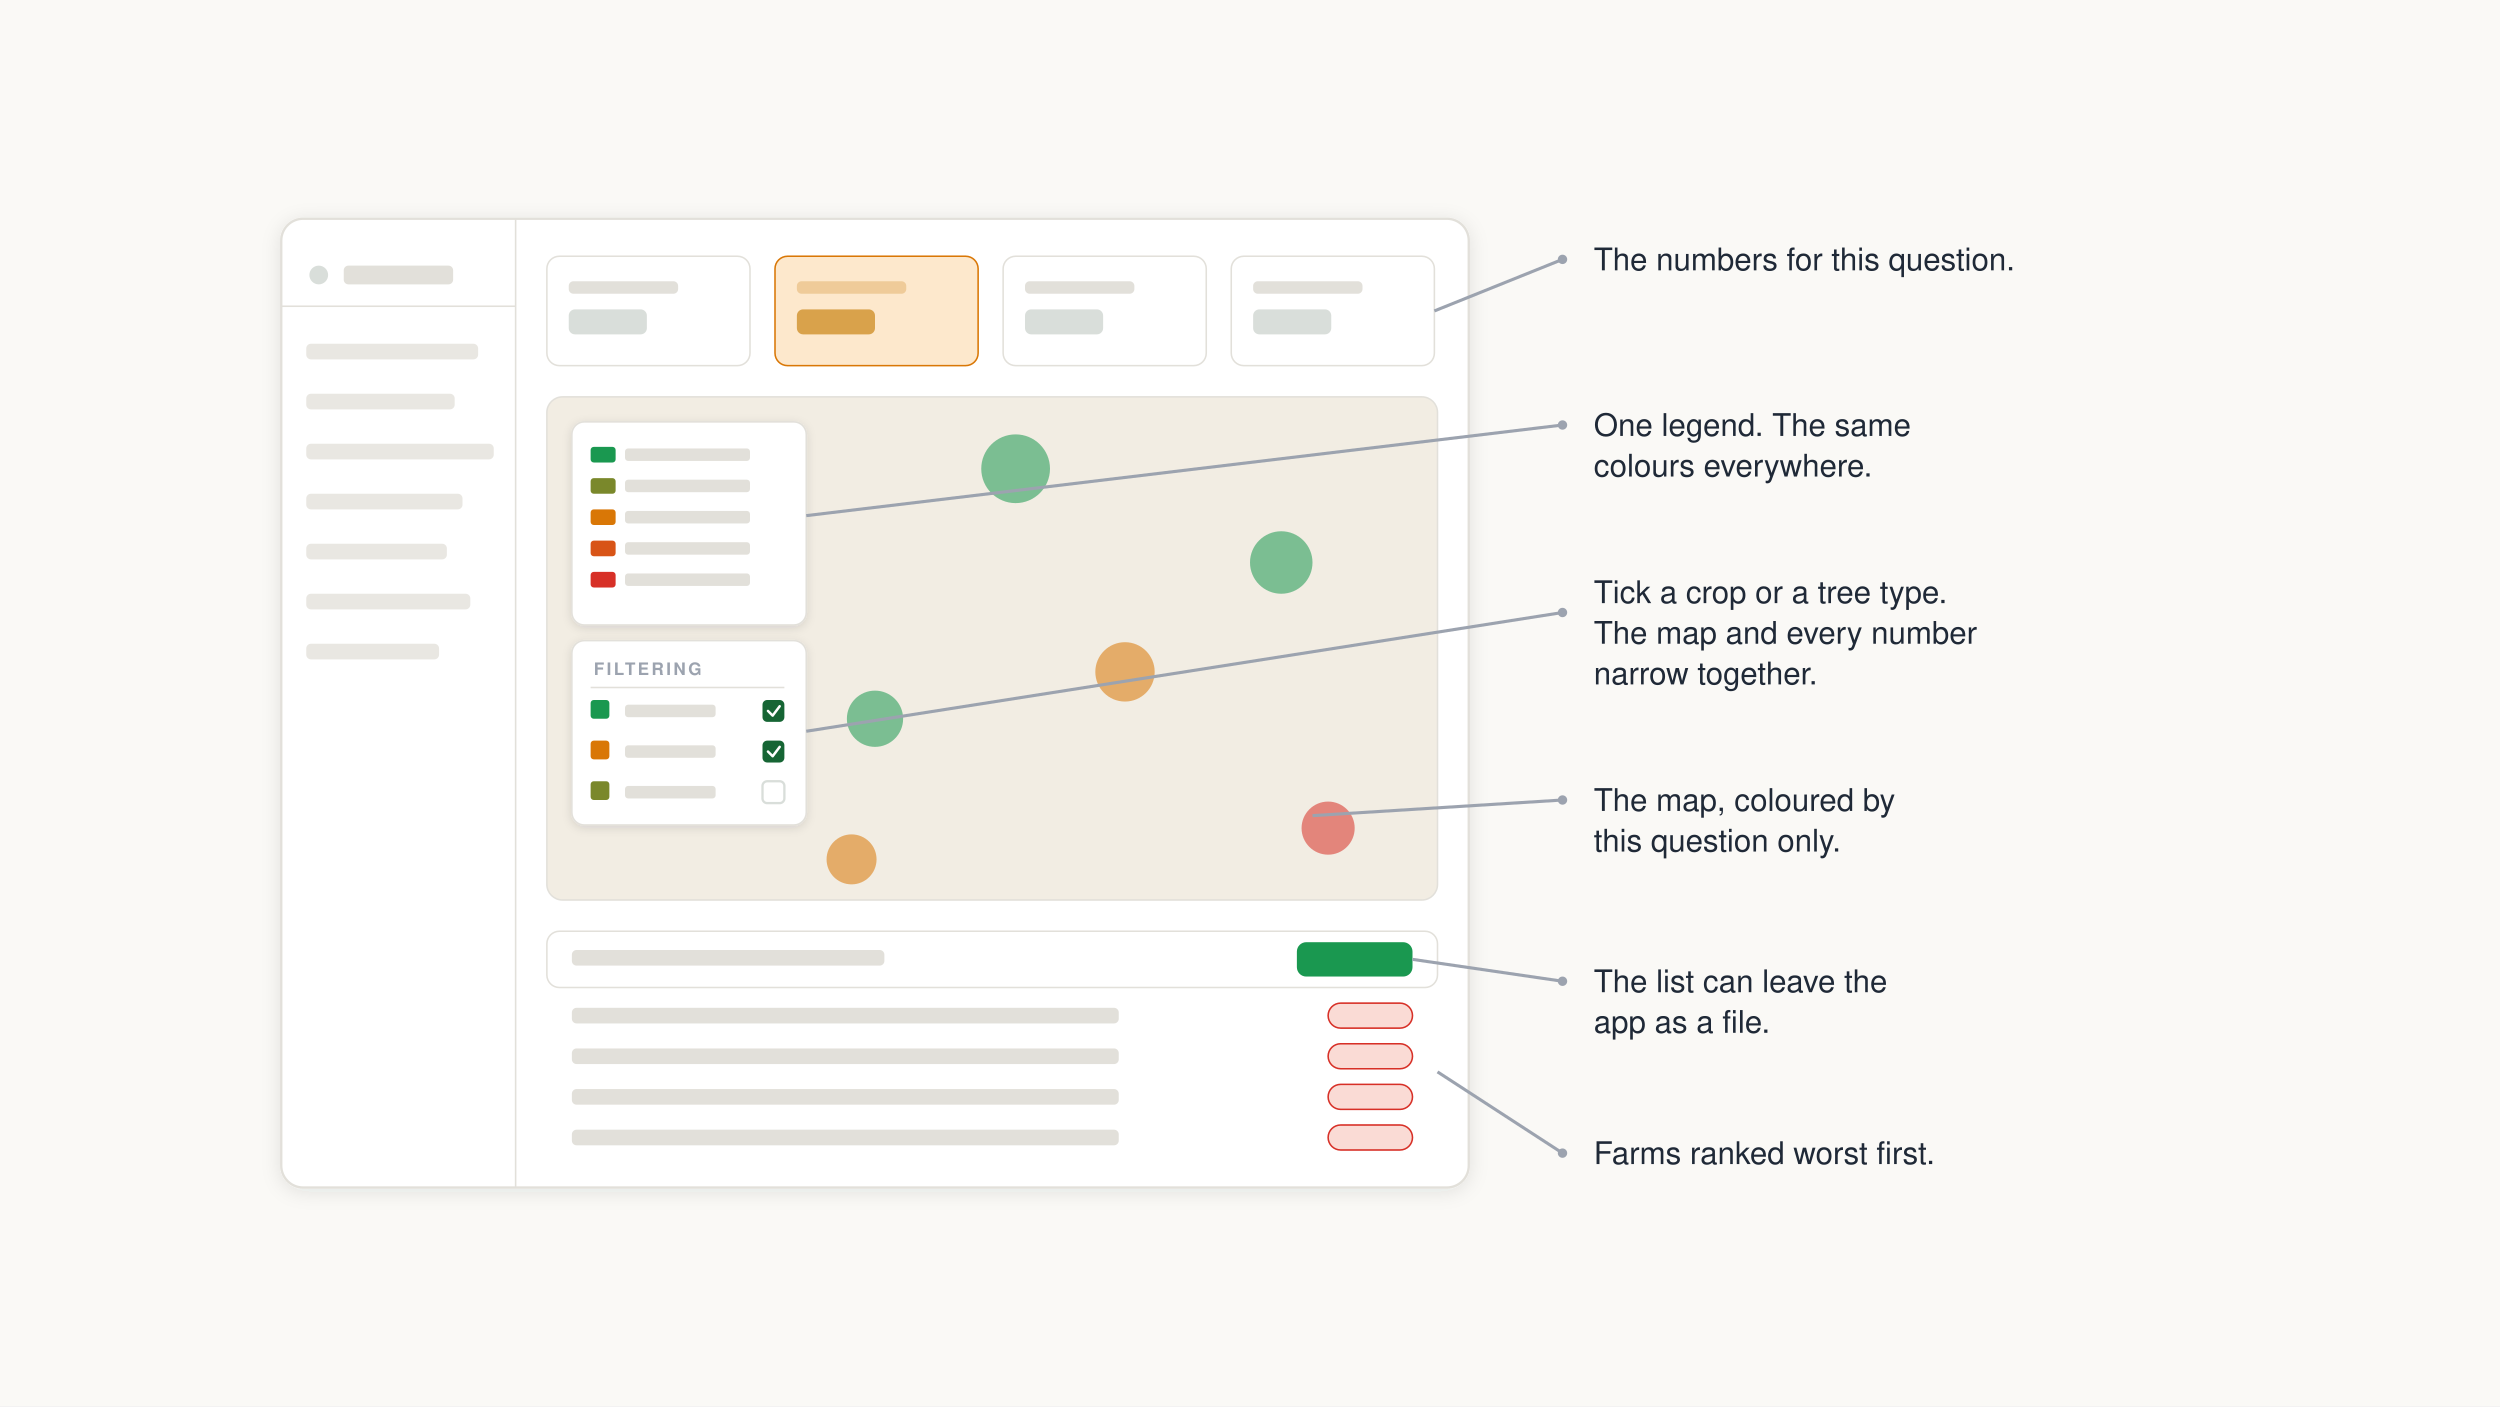
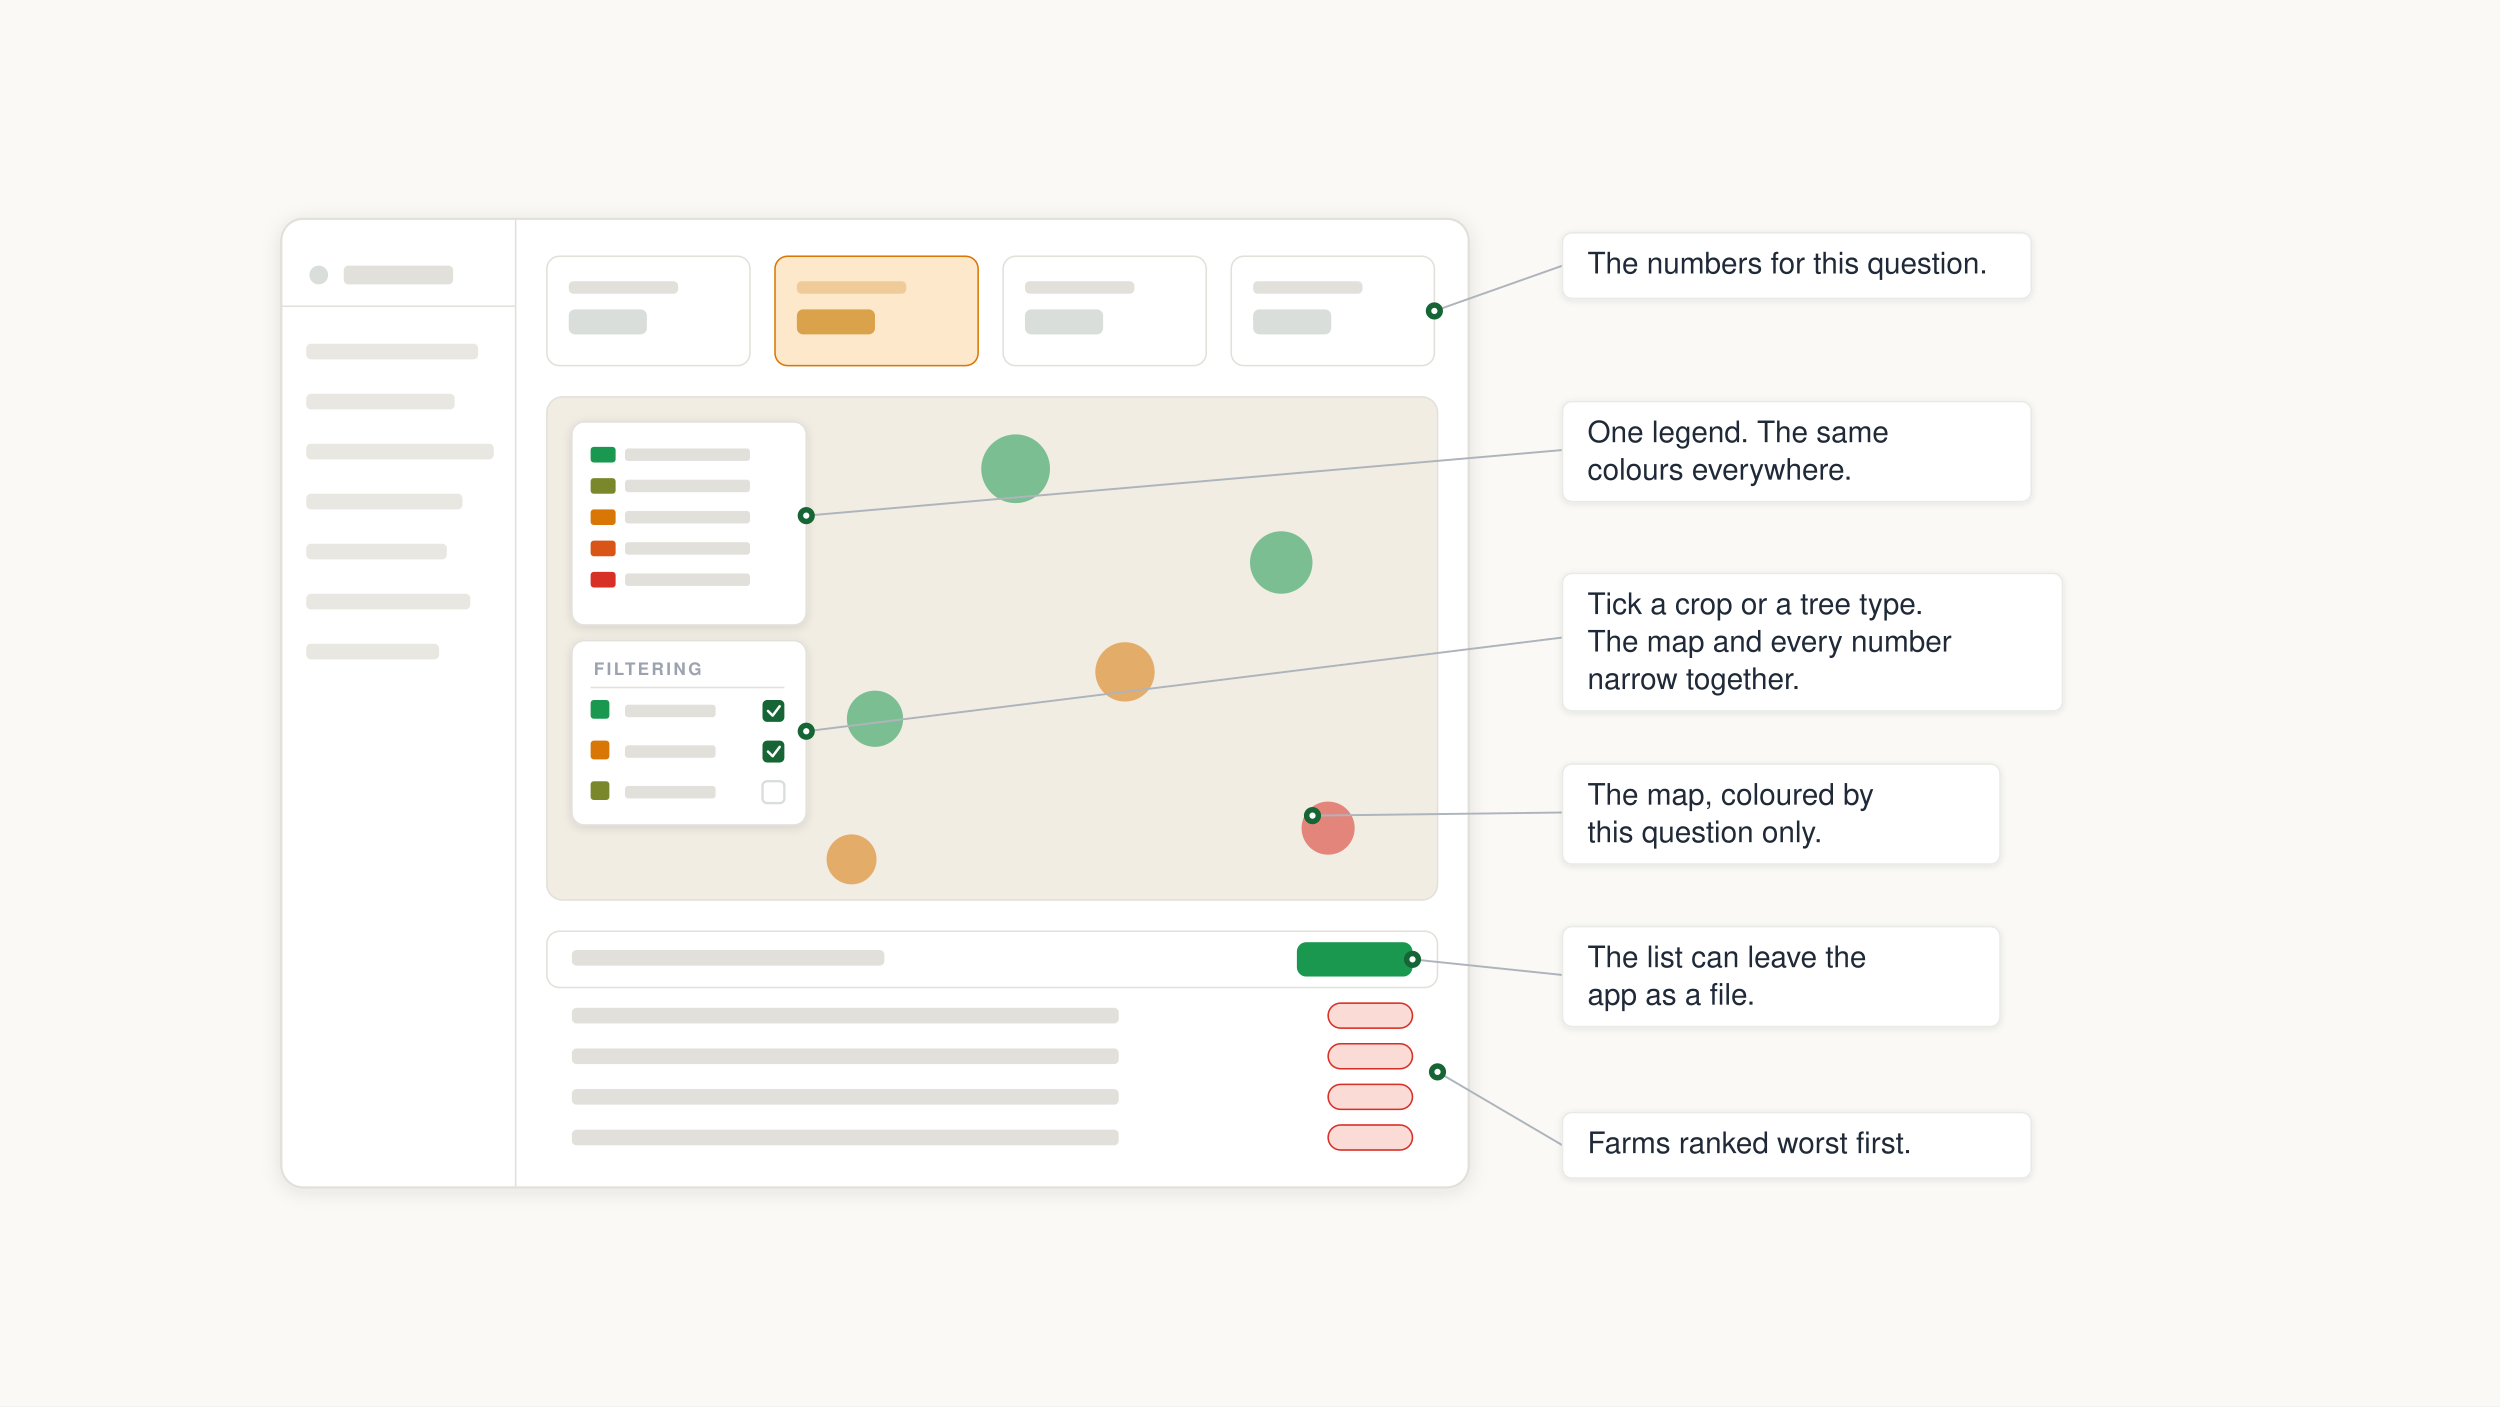
<svg xmlns="http://www.w3.org/2000/svg" width="1600" height="900" viewBox="0 0 1600 900">
  <defs>
    <filter id="softShadowM" x="-20%" y="-20%" width="140%" height="140%">
      <feDropShadow dx="0" dy="2" stdDeviation="6" flood-color="#1F2937" flood-opacity="0.10" />
    </filter>
    <filter id="softShadowL" x="-30%" y="-30%" width="160%" height="160%">
      <feDropShadow dx="0" dy="1.5" stdDeviation="3" flood-color="#1F2937" flood-opacity="0.12" />
+     </filter>
+     <filter id="chipShadowM" x="-40%" y="-40%" width="180%" height="180%">
+       <feDropShadow dx="0" dy="1" stdDeviation="2" flood-color="#1F2937" flood-opacity="0.10" />
    </filter>
  </defs>
  <rect x="0" y="0" width="1600" height="900" fill="#FAF9F6" />
  <rect x="180" y="140" width="760" height="620" rx="14" fill="#FFFFFF" stroke="#E2E0DA" stroke-width="1.5" filter="url(#softShadowM)" />
  <line x1="330" y1="140" x2="330" y2="760" stroke="#E2E0DA" stroke-width="1" />
  <circle cx="204" cy="176" r="6" fill="#D9DEDA" />
  <rect x="220" y="170" width="70" height="12" rx="3" fill="#E2E0DA" />
  <line x1="180" y1="196" x2="330" y2="196" stroke="#E2E0DA" stroke-width="1" />
  <rect x="196" y="220" width="110" height="10" rx="3" fill="#E9E7E2" />
  <rect x="196" y="252" width="95" height="10" rx="3" fill="#E9E7E2" />
  <rect x="196" y="284" width="120" height="10" rx="3" fill="#E9E7E2" />
  <rect x="196" y="316" width="100" height="10" rx="3" fill="#E9E7E2" />
  <rect x="196" y="348" width="90" height="10" rx="3" fill="#E9E7E2" />
  <rect x="196" y="380" width="105" height="10" rx="3" fill="#E9E7E2" />
  <rect x="196" y="412" width="85" height="10" rx="3" fill="#E9E7E2" />
  <rect x="350" y="164" width="130" height="70" rx="8" fill="#FFFFFF" stroke="#E2E0DA" stroke-width="1" />
  <rect x="364" y="180" width="70" height="8" rx="3" fill="#E2E0DA" />
  <rect x="364" y="198" width="50" height="16" rx="4" fill="#D9DEDA" />
  <rect x="496" y="164" width="130" height="70" rx="8" fill="#FDE8CC" stroke="#D97706" stroke-width="1" />
  <rect x="510" y="180" width="70" height="8" rx="3" fill="#EFCB99" />
  <rect x="510" y="198" width="50" height="16" rx="4" fill="#D9A24B" />
  <rect x="642" y="164" width="130" height="70" rx="8" fill="#FFFFFF" stroke="#E2E0DA" stroke-width="1" />
  <rect x="656" y="180" width="70" height="8" rx="3" fill="#E2E0DA" />
  <rect x="656" y="198" width="50" height="16" rx="4" fill="#D9DEDA" />
  <rect x="788" y="164" width="130" height="70" rx="8" fill="#FFFFFF" stroke="#E2E0DA" stroke-width="1" />
  <rect x="802" y="180" width="70" height="8" rx="3" fill="#E2E0DA" />
  <rect x="802" y="198" width="50" height="16" rx="4" fill="#D9DEDA" />
  <rect x="350" y="254" width="570" height="322" rx="10" fill="#F2EDE3" stroke="#E2E0DA" stroke-width="1" />
  <circle cx="650" cy="300" r="22" fill="#1A9850" opacity="0.55" />
  <circle cx="560" cy="460" r="18" fill="#1A9850" opacity="0.55" />
  <circle cx="820" cy="360" r="20" fill="#1A9850" opacity="0.55" />
  <circle cx="720" cy="430" r="19" fill="#D97706" opacity="0.55" />
  <circle cx="545" cy="550" r="16" fill="#D97706" opacity="0.55" />
  <circle cx="850" cy="530" r="17" fill="#D73027" opacity="0.55" />
  <rect x="366" y="270" width="150" height="130" rx="8" fill="#FFFFFF" stroke="#E2E0DA" stroke-width="1" filter="url(#softShadowL)" />
  <rect x="378" y="286" width="16" height="10" rx="2" fill="#1A9850" />
  <rect x="400" y="287" width="80" height="8" rx="2" fill="#E2E0DA" />
  <rect x="378" y="306" width="16" height="10" rx="2" fill="#7A882B" />
  <rect x="400" y="307" width="80" height="8" rx="2" fill="#E2E0DA" />
  <rect x="378" y="326" width="16" height="10" rx="2" fill="#D97706" />
  <rect x="400" y="327" width="80" height="8" rx="2" fill="#E2E0DA" />
  <rect x="378" y="346" width="16" height="10" rx="2" fill="#D85417" />
  <rect x="400" y="347" width="80" height="8" rx="2" fill="#E2E0DA" />
  <rect x="378" y="366" width="16" height="10" rx="2" fill="#D73027" />
  <rect x="400" y="367" width="80" height="8" rx="2" fill="#E2E0DA" />
  <rect x="366" y="410" width="150" height="118" rx="8" fill="#FFFFFF" stroke="#E2E0DA" stroke-width="1" filter="url(#softShadowL)" />
  <text x="380" y="432" font-family="Helvetica, Arial, sans-serif" font-size="11" font-weight="700" letter-spacing="1.5" fill="#9CA3AF">FILTERING</text>
  <line x1="378" y1="440" x2="502" y2="440" stroke="#E2E0DA" stroke-width="1" />
  <rect x="378" y="448" width="12" height="12" rx="2" fill="#1A9850" />
  <rect x="400" y="451" width="58" height="8" rx="2" fill="#E2E0DA" />
  <rect x="488" y="448" width="14" height="14" rx="3" fill="#166534" />
  <path d="M 491.5 455 L 494.5 458 L 499 452" fill="none" stroke="#FFFFFF" stroke-width="1.6" stroke-linecap="round" stroke-linejoin="round" />
  <rect x="378" y="474" width="12" height="12" rx="2" fill="#D97706" />
  <rect x="400" y="477" width="58" height="8" rx="2" fill="#E2E0DA" />
  <rect x="488" y="474" width="14" height="14" rx="3" fill="#166534" />
  <path d="M 491.5 481 L 494.5 484 L 499 478" fill="none" stroke="#FFFFFF" stroke-width="1.6" stroke-linecap="round" stroke-linejoin="round" />
  <rect x="378" y="500" width="12" height="12" rx="2" fill="#7A882B" />
  <rect x="400" y="503" width="58" height="8" rx="2" fill="#E2E0DA" />
  <rect x="488" y="500" width="14" height="14" rx="3" fill="#FFFFFF" stroke="#D9DEDA" stroke-width="1.5" />
  <rect x="350" y="596" width="570" height="36" rx="8" fill="#FFFFFF" stroke="#E2E0DA" stroke-width="1" />
  <rect x="366" y="608" width="200" height="10" rx="3" fill="#E2E0DA" />
  <rect x="830" y="603" width="74" height="22" rx="6" fill="#1A9850" />
  <rect x="366" y="645" width="350" height="10" rx="3" fill="#E2E0DA" />
  <rect x="850" y="642" width="54" height="16" rx="8" fill="#FADBD5" stroke="#D73027" stroke-width="1" />
  <rect x="366" y="671" width="350" height="10" rx="3" fill="#E2E0DA" />
  <rect x="850" y="668" width="54" height="16" rx="8" fill="#FADBD5" stroke="#D73027" stroke-width="1" />
  <rect x="366" y="697" width="350" height="10" rx="3" fill="#E2E0DA" />
  <rect x="850" y="694" width="54" height="16" rx="8" fill="#FADBD5" stroke="#D73027" stroke-width="1" />
  <rect x="366" y="723" width="350" height="10" rx="3" fill="#E2E0DA" />
  <rect x="850" y="720" width="54" height="16" rx="8" fill="#FADBD5" stroke="#D73027" stroke-width="1" />
-   <circle cx="1000" cy="166" r="3" fill="#9CA3AF" />
-   <line x1="1000" y1="166" x2="918" y2="199" stroke="#9CA3AF" stroke-width="2" />
-   <text x="1020" y="173" font-family="Helvetica, Arial, sans-serif" font-size="20" fill="#1F2937">The numbers for this question.</text>
-   <circle cx="1000" cy="272" r="3" fill="#9CA3AF" />
-   <line x1="1000" y1="272" x2="516" y2="330" stroke="#9CA3AF" stroke-width="2" />
-   <text x="1020" y="279" font-family="Helvetica, Arial, sans-serif" font-size="20" fill="#1F2937">
-     <tspan x="1020" dy="0">One legend. The same</tspan>
-     <tspan x="1020" dy="26">colours everywhere.</tspan>
+   <line x1="918" y1="199" x2="1000" y2="170" stroke="#AEB4BC" stroke-width="1.25" />
+   <circle cx="918" cy="199" r="5.5" fill="#166534" />
+   <circle cx="918" cy="199" r="2" fill="#FFFFFF" />
+   <rect x="1000" y="149" width="300" height="42" rx="6" fill="#FFFFFF" stroke="#E8EAE6" stroke-width="1" filter="url(#chipShadowM)" />
+   <text x="1016" y="175" font-family="Helvetica, Arial, sans-serif" font-size="19" fill="#1F2937">The numbers for this question.</text>
+   <line x1="516" y1="330" x2="1000" y2="288" stroke="#AEB4BC" stroke-width="1.25" />
+   <circle cx="516" cy="330" r="5.5" fill="#166534" />
+   <circle cx="516" cy="330" r="2" fill="#FFFFFF" />
+   <rect x="1000" y="257" width="300" height="64" rx="6" fill="#FFFFFF" stroke="#E8EAE6" stroke-width="1" filter="url(#chipShadowM)" />
+   <text x="1016" y="283" font-family="Helvetica, Arial, sans-serif" font-size="19" fill="#1F2937">
+     <tspan x="1016" dy="0">One legend. The same</tspan>
+     <tspan x="1016" dy="24">colours everywhere.</tspan>
  </text>
-   <circle cx="1000" cy="392" r="3" fill="#9CA3AF" />
-   <line x1="1000" y1="392" x2="516" y2="468" stroke="#9CA3AF" stroke-width="2" />
-   <text x="1020" y="386" font-family="Helvetica, Arial, sans-serif" font-size="20" fill="#1F2937">
-     <tspan x="1020" dy="0">Tick a crop or a tree type.</tspan>
-     <tspan x="1020" dy="26">The map and every number</tspan>
-     <tspan x="1020" dy="26">narrow together.</tspan>
+   <line x1="516" y1="468" x2="1000" y2="408" stroke="#AEB4BC" stroke-width="1.25" />
+   <circle cx="516" cy="468" r="5.5" fill="#166534" />
+   <circle cx="516" cy="468" r="2" fill="#FFFFFF" />
+   <rect x="1000" y="367" width="320" height="88" rx="6" fill="#FFFFFF" stroke="#E8EAE6" stroke-width="1" filter="url(#chipShadowM)" />
+   <text x="1016" y="393" font-family="Helvetica, Arial, sans-serif" font-size="19" fill="#1F2937">
+     <tspan x="1016" dy="0">Tick a crop or a tree type.</tspan>
+     <tspan x="1016" dy="24">The map and every number</tspan>
+     <tspan x="1016" dy="24">narrow together.</tspan>
  </text>
-   <circle cx="1000" cy="512" r="3" fill="#9CA3AF" />
-   <line x1="1000" y1="512" x2="840" y2="522" stroke="#9CA3AF" stroke-width="2" />
-   <text x="1020" y="519" font-family="Helvetica, Arial, sans-serif" font-size="20" fill="#1F2937">
-     <tspan x="1020" dy="0">The map, coloured by</tspan>
-     <tspan x="1020" dy="26">this question only.</tspan>
+   <line x1="840" y1="522" x2="1000" y2="520" stroke="#AEB4BC" stroke-width="1.25" />
+   <circle cx="840" cy="522" r="5.5" fill="#166534" />
+   <circle cx="840" cy="522" r="2" fill="#FFFFFF" />
+   <rect x="1000" y="489" width="280" height="64" rx="6" fill="#FFFFFF" stroke="#E8EAE6" stroke-width="1" filter="url(#chipShadowM)" />
+   <text x="1016" y="515" font-family="Helvetica, Arial, sans-serif" font-size="19" fill="#1F2937">
+     <tspan x="1016" dy="0">The map, coloured by</tspan>
+     <tspan x="1016" dy="24">this question only.</tspan>
  </text>
-   <circle cx="1000" cy="628" r="3" fill="#9CA3AF" />
-   <line x1="1000" y1="628" x2="904" y2="614" stroke="#9CA3AF" stroke-width="2" />
-   <text x="1020" y="635" font-family="Helvetica, Arial, sans-serif" font-size="20" fill="#1F2937">
-     <tspan x="1020" dy="0">The list can leave the</tspan>
-     <tspan x="1020" dy="26">app as a file.</tspan>
+   <line x1="904" y1="614" x2="1000" y2="624" stroke="#AEB4BC" stroke-width="1.25" />
+   <circle cx="904" cy="614" r="5.5" fill="#166534" />
+   <circle cx="904" cy="614" r="2" fill="#FFFFFF" />
+   <rect x="1000" y="593" width="280" height="64" rx="6" fill="#FFFFFF" stroke="#E8EAE6" stroke-width="1" filter="url(#chipShadowM)" />
+   <text x="1016" y="619" font-family="Helvetica, Arial, sans-serif" font-size="19" fill="#1F2937">
+     <tspan x="1016" dy="0">The list can leave the</tspan>
+     <tspan x="1016" dy="24">app as a file.</tspan>
  </text>
-   <circle cx="1000" cy="738" r="3" fill="#9CA3AF" />
-   <line x1="1000" y1="738" x2="920" y2="686" stroke="#9CA3AF" stroke-width="2" />
-   <text x="1020" y="745" font-family="Helvetica, Arial, sans-serif" font-size="20" fill="#1F2937">Farms ranked worst first.</text>
+   <line x1="920" y1="686" x2="1000" y2="733" stroke="#AEB4BC" stroke-width="1.25" />
+   <circle cx="920" cy="686" r="5.5" fill="#166534" />
+   <circle cx="920" cy="686" r="2" fill="#FFFFFF" />
+   <rect x="1000" y="712" width="300" height="42" rx="6" fill="#FFFFFF" stroke="#E8EAE6" stroke-width="1" filter="url(#chipShadowM)" />
+   <text x="1016" y="738" font-family="Helvetica, Arial, sans-serif" font-size="19" fill="#1F2937">Farms ranked worst first.</text>
</svg>
